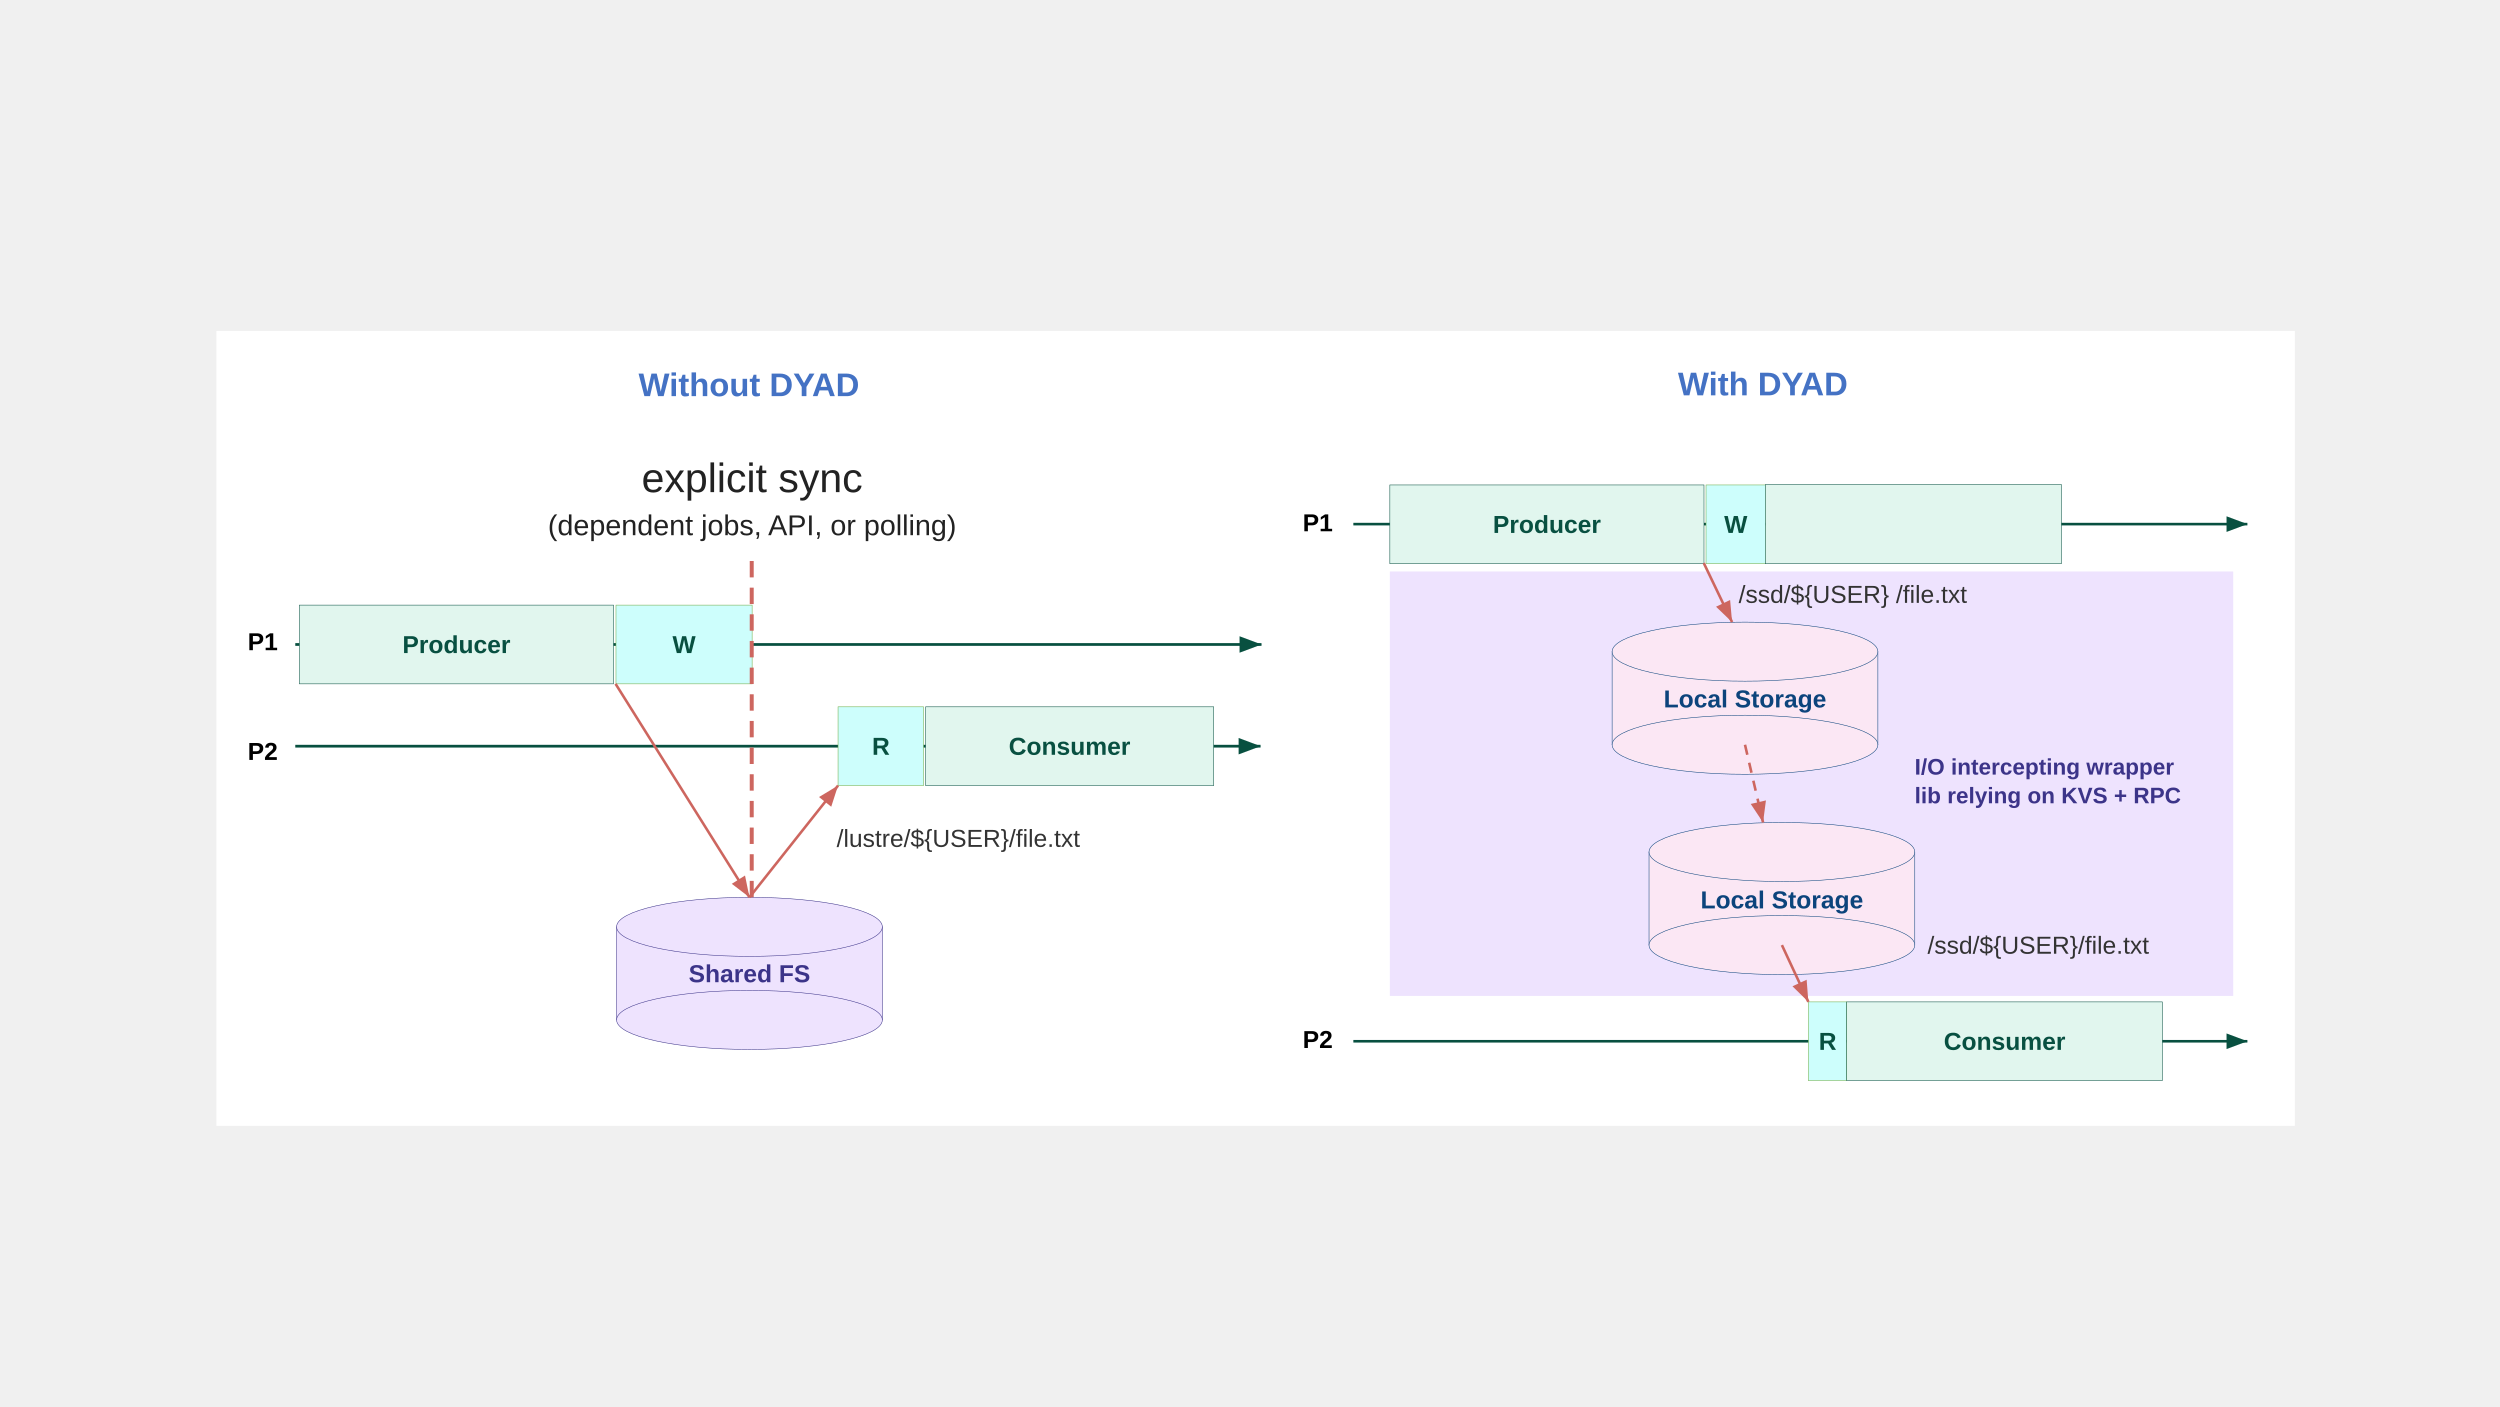
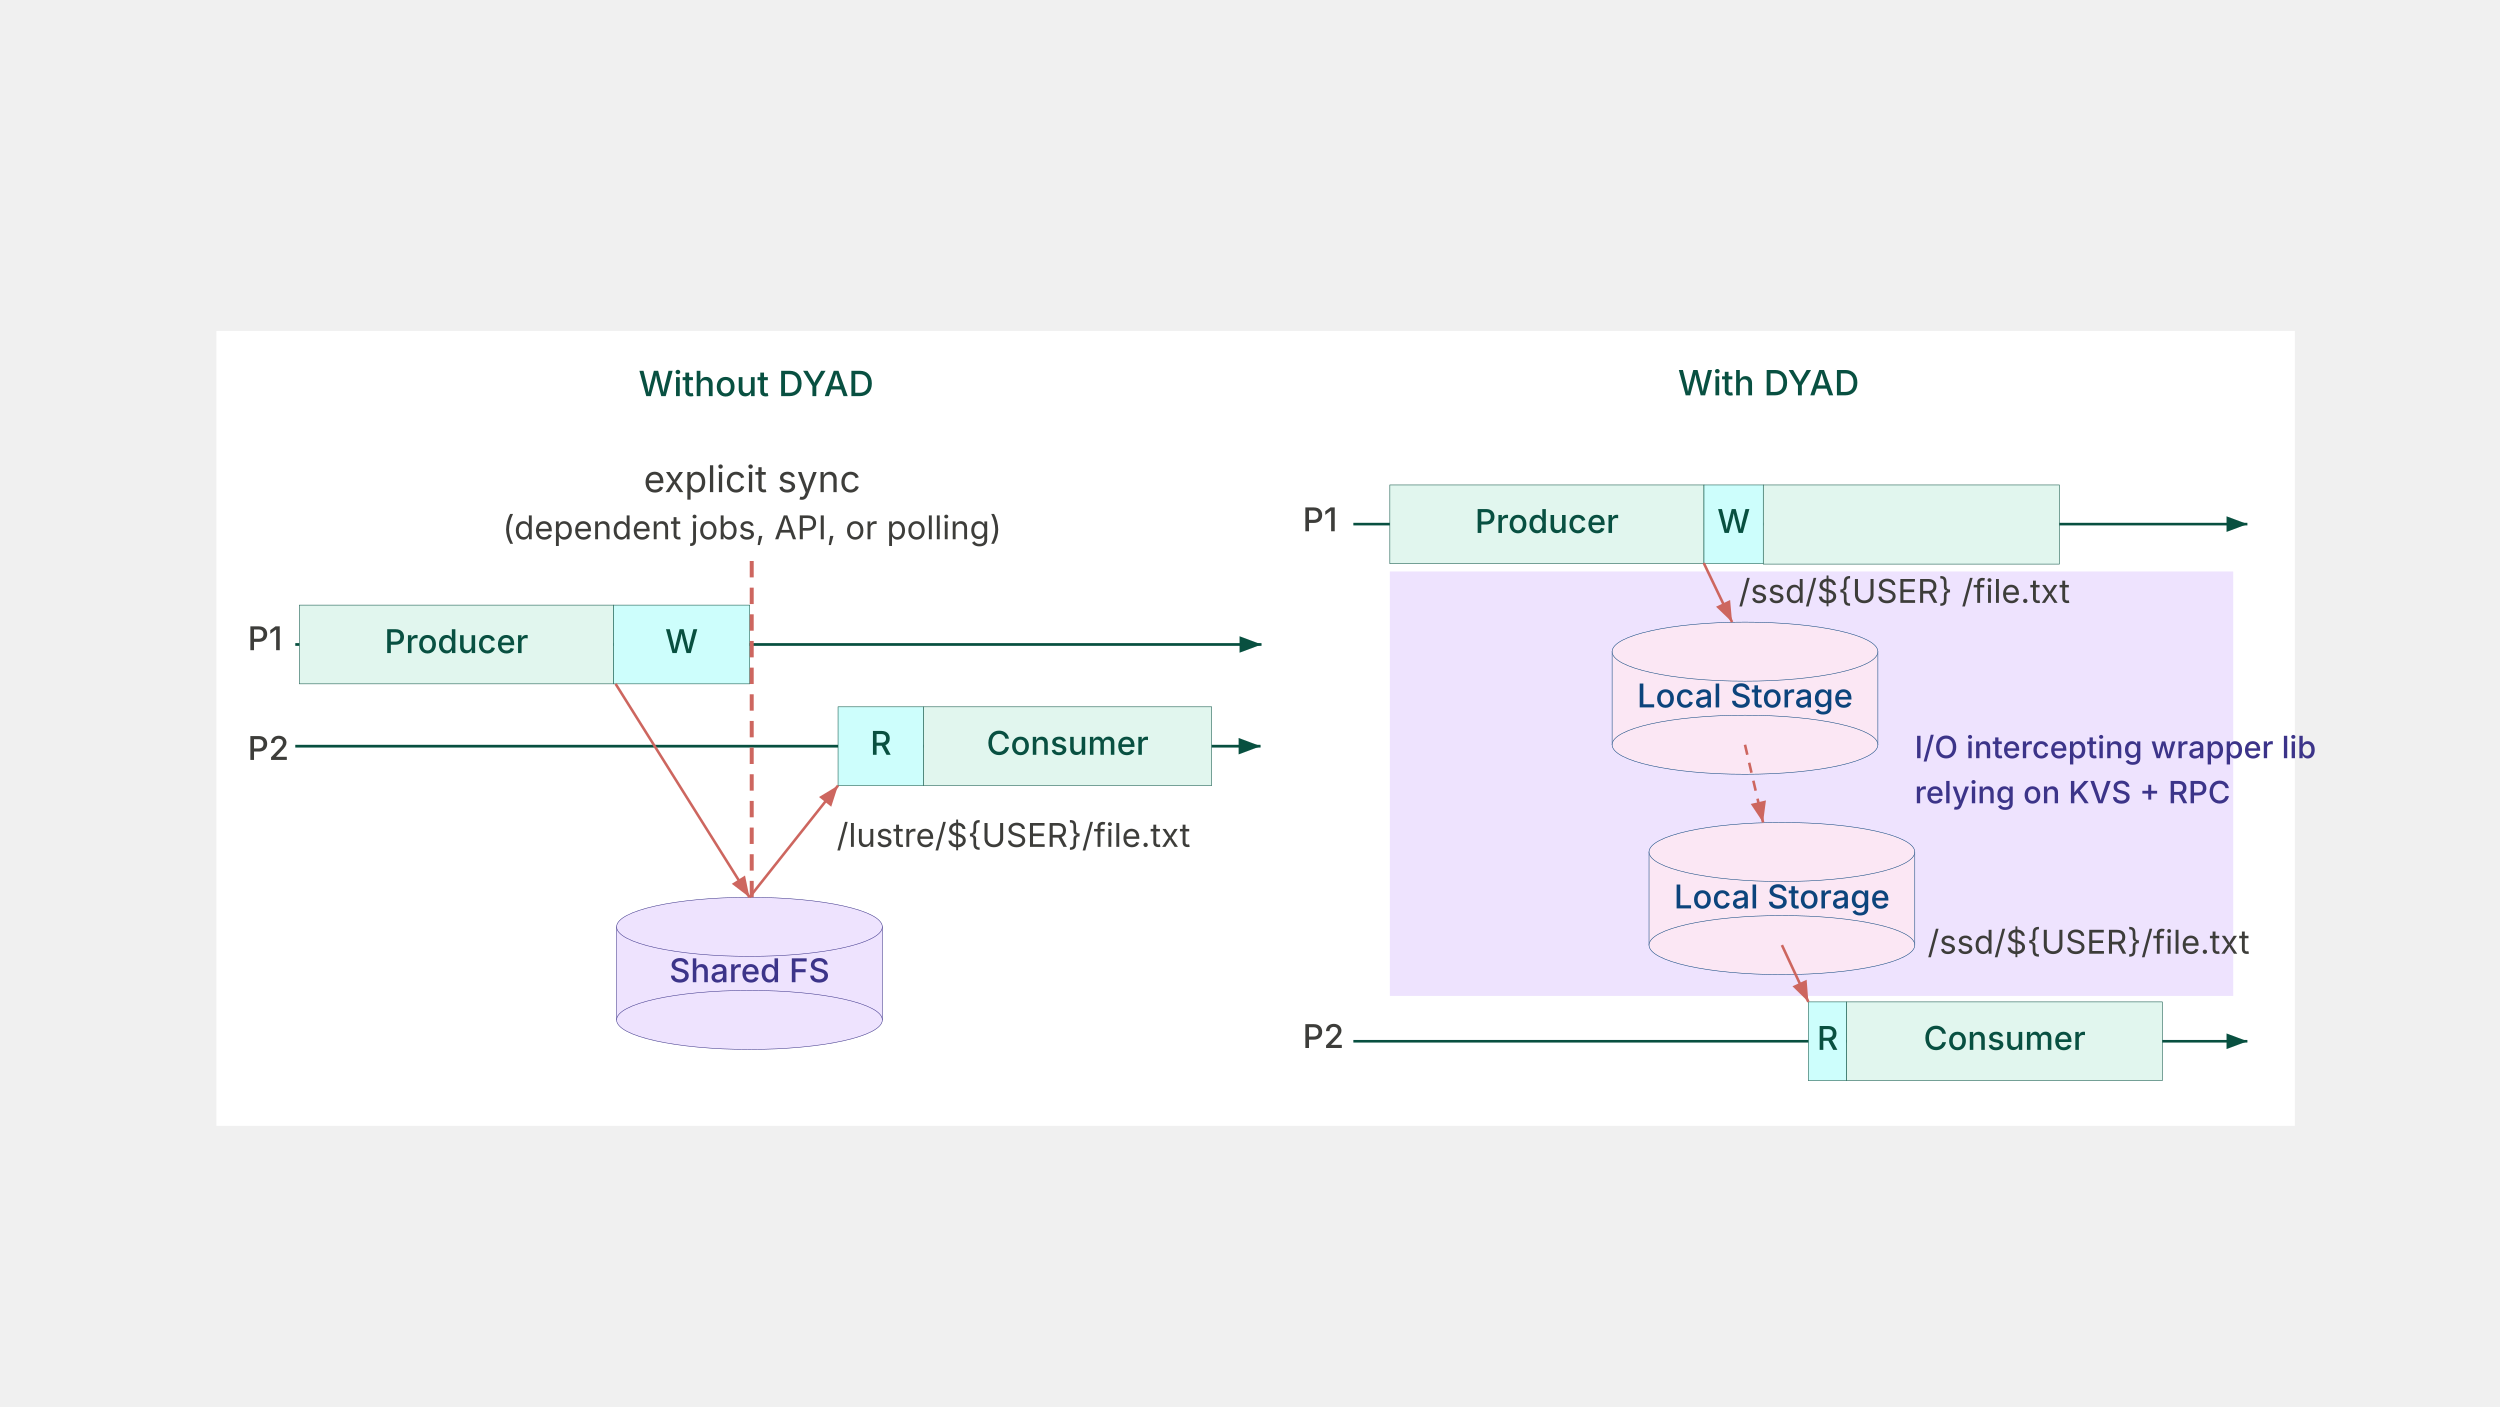
- <svg xmlns="http://www.w3.org/2000/svg" viewBox="0 0 1219.2 685.8" font-family="Arial, sans-serif" version="1.1" id="svg31">
+ <svg xmlns="http://www.w3.org/2000/svg" viewBox="0 0 1219.2 685.8" font-family="Anthropic Sans, -apple-system, Segoe UI, sans-serif" version="1.1" id="svg31">
  <defs id="defs2">
    <marker id="arr-green" markerWidth="8" markerHeight="6" refX="8" refY="3" orient="auto">
      <path d="M0,0 L0,6 L8,3 z" fill="#085040" id="path1" />
    </marker>
    <marker id="arr-red" markerWidth="8" markerHeight="6" refX="8" refY="3" orient="auto">
      <path d="M0,0 L0,6 L8,3 z" fill="#CD665F" id="path2" />
    </marker>
  </defs>
  <rect width="1013.619" height="387.66" fill="#ffffff" id="rect2" x="105.535" y="161.395" style="stroke-width:0.686" />
-   <text x="311.4" y="193.2" font-size="16px" font-weight="bold" fill="#4472c4" id="text2">Without DYAD</text>
-   <text x="366.8" y="240" text-anchor="middle" font-size="20px" fill="#222222" id="text3">explicit sync</text>
-   <text x="366.8" y="261" text-anchor="middle" font-size="14px" fill="#222222" id="text4">(dependent jobs, API, or polling)</text>
-   <text x="120.8" y="317.1" font-size="12px" font-weight="bold" fill="#000000" id="text5">P1</text>
-   <text x="120.8" y="370.6" font-size="12px" font-weight="bold" fill="#000000" id="text6">P2</text>
+   <text x="311.4" y="193.2" font-size="17px" font-weight="500" fill="rgb(8,80,65)" id="text2">Without DYAD</text>
+   <text x="366.8" y="240" text-anchor="middle" font-size="18px" fill="rgb(61,61,58)" id="text3">explicit sync</text>
+   <text x="366.8" y="263" text-anchor="middle" font-size="16px" fill="rgb(61,61,58)" id="text4">(dependent jobs, API, or polling)</text>
+   <text x="120.8" y="317.1" font-size="16px" font-weight="500" fill="rgb(61,61,58)" id="text5">P1</text>
+   <text x="120.8" y="370.6" font-size="16px" font-weight="500" fill="rgb(61,61,58)" id="text6">P2</text>
  <line x1="144" y1="314.3" x2="615.212" y2="314.3" stroke="#085040" stroke-width="1.338" marker-end="url(#arr-green)" id="line6" />
  <line x1="144" y1="363.9" x2="614.747" y2="363.9" stroke="#085040" stroke-width="1.337" marker-end="url(#arr-green)" id="line7" />
  <rect x="146" y="295.1" width="153.2" height="38.4" fill="#e1f6ee" stroke="#085041" stroke-width="0.254" id="rect7" />
-   <text x="222.6" y="318.5" text-anchor="middle" font-size="12px" font-weight="bold" fill="#085041" id="text7">Producer</text>
-   <rect x="300.4" y="295.1" width="66.4" height="38.4" fill="#b8fd73" stroke="#70ad47" stroke-width="0.254" id="rect8" style="fill:#cdfefc;fill-opacity:1" />
-   <text x="333.6" y="318.5" text-anchor="middle" font-size="12px" font-weight="bold" fill="#085040" id="text8">W</text>
-   <rect x="408.7" y="344.7" width="41.7" height="38.4" fill="#b8fd73" stroke="#70ad47" stroke-width="0.254" id="rect9" style="fill:#cdfefc;fill-opacity:1" />
-   <text x="429.6" y="368.1" text-anchor="middle" font-size="12px" font-weight="bold" fill="#085040" id="text9">R</text>
-   <rect x="451.4" y="344.7" width="140.5" height="38.4" fill="#e1f6ee" stroke="#085041" stroke-width="0.254" id="rect10" />
-   <text x="521.6" y="368.1" text-anchor="middle" font-size="12px" font-weight="bold" fill="#085041" id="text10">Consumer</text>
+   <text x="222.6" y="318.5" text-anchor="middle" font-size="16px" font-weight="500" fill="#085041" id="text7">Producer</text>
+   <rect x="299.2" y="295.1" width="66.4" height="38.4" fill="#b8fd73" stroke="#085041" stroke-width="0.254" id="rect8" style="fill:#cdfefc;fill-opacity:1" />
+   <text x="332.4" y="318.5" text-anchor="middle" font-size="16px" font-weight="500" fill="#085040" id="text8">W</text>
+   <rect x="408.7" y="344.7" width="41.7" height="38.4" fill="#b8fd73" stroke="#085041" stroke-width="0.254" id="rect9" style="fill:#cdfefc;fill-opacity:1" />
+   <text x="429.6" y="368.1" text-anchor="middle" font-size="16px" font-weight="500" fill="#085040" id="text9">R</text>
+   <rect x="450.4" y="344.7" width="140.5" height="38.4" fill="#e1f6ee" stroke="#085041" stroke-width="0.254" id="rect10" />
+   <text x="520.65" y="368.1" text-anchor="middle" font-size="16px" font-weight="500" fill="#085041" id="text10">Consumer</text>
  <rect x="300.7" y="452" width="129.6" height="45.4" fill="#eeedfe" stroke="#3c3489" stroke-width="0.254" id="rect11" style="fill:#eee3fe;fill-opacity:1" />
  <ellipse cx="365.5" cy="452" rx="64.8" ry="14.4" fill="#eeedfe" stroke="#3c3489" stroke-width="0.254" id="ellipse11" style="fill:#eee3fe;fill-opacity:1" />
  <ellipse cx="365.5" cy="497.4" rx="64.8" ry="14.4" fill="#eeedfe" stroke="#3c3489" stroke-width="0.254" id="ellipse12" style="fill:#eee3fe;fill-opacity:1" />
-   <text x="365.5" y="479" text-anchor="middle" font-size="12px" font-weight="bold" fill="#3c3489" id="text12">Shared FS</text>
+   <text x="365.5" y="479" text-anchor="middle" font-size="16px" font-weight="500" fill="#3c3489" id="text12">Shared FS</text>
  <line x1="366.6" y1="273.584" x2="366.6" y2="437.6" stroke="#cd665f" stroke-width="1.935" stroke-dasharray="8, 5" id="line12" />
  <line x1="300.2" y1="333.5" x2="365.5" y2="437.6" stroke="#cd665f" stroke-width="1.27" marker-end="url(#arr-red)" id="line13" />
  <line x1="365.5" y1="437.6" x2="408.7" y2="383.1" stroke="#cd665f" stroke-width="1.27" marker-end="url(#arr-red)" id="line14" />
-   <text x="408" y="413" font-size="12px" fill="#333333" id="text14">/lustre/${USER}/file.txt</text>
-   <text x="818.3" y="192.8" font-size="16px" font-weight="bold" fill="#4472c4" id="text15">With DYAD</text>
+   <text x="408" y="413" font-size="16px" fill="rgb(61,61,58)" id="text14">/lustre/${USER}/file.txt</text>
+   <text x="818.3" y="192.8" font-size="17px" font-weight="500" fill="rgb(8,80,65)" id="text15">With DYAD</text>
  <rect x="677.8" y="278.7" width="411.3" height="207" fill="#eeedfe" stroke="none" id="rect15" style="fill:#eee3fe;fill-opacity:1" />
-   <text x="635.3" y="259.1" font-size="12px" font-weight="bold" fill="#000000" id="text16">P1</text>
-   <text x="635.3" y="511.1" font-size="12px" font-weight="bold" fill="#000000" id="text17">P2</text>
+   <text x="635.3" y="259.1" font-size="16px" font-weight="500" fill="rgb(61,61,58)" id="text16">P1</text>
+   <text x="635.3" y="511.1" font-size="16px" font-weight="500" fill="rgb(61,61,58)" id="text17">P2</text>
  <line x1="660" y1="255.6" x2="1096" y2="255.6" stroke="#085040" stroke-width="1.27" marker-end="url(#arr-green)" id="line17" />
  <line x1="660" y1="507.8" x2="1096" y2="507.8" stroke="#085040" stroke-width="1.27" marker-end="url(#arr-green)" id="line18" />
  <rect x="677.8" y="236.5" width="153.2" height="38.4" fill="#e1f6ee" stroke="#085041" stroke-width="0.254" id="rect18" />
-   <text x="754.4" y="259.9" text-anchor="middle" font-size="12px" font-weight="bold" fill="#085041" id="text18">Producer</text>
-   <rect x="832" y="236.5" width="28.9" height="38.4" fill="#b8fd73" stroke="#70ad47" stroke-width="0.254" id="rect19" style="fill:#cdfefc;fill-opacity:1" />
-   <text x="846.5" y="259.9" text-anchor="middle" font-size="12px" font-weight="bold" fill="#085040" id="text19">W</text>
-   <rect x="860.9" y="236.3" width="144.4" height="38.6" fill="#e1f6ee" stroke="#085041" stroke-width="0.254" id="rect20" />
-   <rect x="881.9" y="488.6" width="18.7" height="38.4" fill="#b8fd73" stroke="#70ad47" stroke-width="0.254" id="rect21" style="fill:#cdfefc;fill-opacity:1" />
-   <text x="891.3" y="512" text-anchor="middle" font-size="12px" font-weight="bold" fill="#085040" id="text21">R</text>
+   <text x="754.4" y="259.9" text-anchor="middle" font-size="16px" font-weight="500" fill="#085041" id="text18">Producer</text>
+   <rect x="831.0" y="236.5" width="28.9" height="38.4" fill="#b8fd73" stroke="#085041" stroke-width="0.254" id="rect19" style="fill:#cdfefc;fill-opacity:1" />
+   <text x="845.5" y="259.9" text-anchor="middle" font-size="16px" font-weight="500" fill="#085040" id="text19">W</text>
+   <rect x="859.9" y="236.5" width="144.4" height="38.6" fill="#e1f6ee" stroke="#085041" stroke-width="0.254" id="rect20" />
+   <rect x="881.9" y="488.6" width="18.7" height="38.4" fill="#b8fd73" stroke="#085041" stroke-width="0.254" id="rect21" style="fill:#cdfefc;fill-opacity:1" />
+   <text x="891.3" y="512" text-anchor="middle" font-size="16px" font-weight="500" fill="#085040" id="text21">R</text>
  <rect x="900.6" y="488.6" width="153.9" height="38.4" fill="#e1f6ee" stroke="#085041" stroke-width="0.254" id="rect22" />
-   <text x="977.6" y="512" text-anchor="middle" font-size="12px" font-weight="bold" fill="#085041" id="text22">Consumer</text>
+   <text x="977.6" y="512" text-anchor="middle" font-size="16px" font-weight="500" fill="#085041" id="text22">Consumer</text>
  <rect x="786.2" y="317.8" width="129.6" height="45.4" fill="#e6f2fb" stroke="#0c447c" stroke-width="0.254" id="rect23" style="fill:#fbe7f4;fill-opacity:1" />
  <ellipse cx="851" cy="317.8" rx="64.8" ry="14.4" fill="#e6f2fb" stroke="#0c447c" stroke-width="0.254" id="ellipse23" style="fill:#fbe7f4;fill-opacity:1" />
  <ellipse cx="851" cy="363.2" rx="64.8" ry="14.4" fill="#e6f2fb" stroke="#0c447c" stroke-width="0.254" id="ellipse24" style="fill:#fbe7f4;fill-opacity:1" />
-   <text x="851" y="345" text-anchor="middle" font-size="12px" font-weight="bold" fill="#0c447c" id="text24">Local Storage</text>
+   <text x="851" y="345" text-anchor="middle" font-size="16px" font-weight="500" fill="#0c447c" id="text24">Local Storage</text>
  <rect x="804.2" y="415.5" width="129.6" height="45.4" fill="#e6f2fb" stroke="#0c447c" stroke-width="0.254" id="rect24" style="fill:#fbe7f4;fill-opacity:1" />
  <ellipse cx="869" cy="415.5" rx="64.8" ry="14.4" fill="#e6f2fb" stroke="#0c447c" stroke-width="0.254" id="ellipse25" style="fill:#fbe7f4;fill-opacity:1" />
  <ellipse cx="869" cy="460.9" rx="64.8" ry="14.4" fill="#e6f2fb" stroke="#0c447c" stroke-width="0.254" id="ellipse26" style="fill:#fbe7f4;fill-opacity:1" />
-   <text x="869" y="443" text-anchor="middle" font-size="12px" font-weight="bold" fill="#0c447c" id="text26">Local Storage</text>
+   <text x="869" y="443" text-anchor="middle" font-size="16px" font-weight="500" fill="#0c447c" id="text26">Local Storage</text>
  <line x1="830.9" y1="274.6" x2="844.7" y2="303.4" stroke="#cd665f" stroke-width="1.27" marker-end="url(#arr-red)" id="line26" />
  <line x1="851" y1="363.2" x2="859.8" y2="401.1" stroke="#cd665f" stroke-width="1.27" stroke-dasharray="5, 4" marker-end="url(#arr-red)" id="line27" />
  <line x1="869" y1="460.9" x2="881.9" y2="488.6" stroke="#cd665f" stroke-width="1.27" marker-end="url(#arr-red)" id="line28" />
-   <text x="847.9" y="294" font-size="12px" fill="#333333" id="text28">/ssd/${USER} /file.txt</text>
-   <text x="940" y="465.1" font-size="12px" fill="#333333" id="text29">/ssd/${USER}/file.txt</text>
-   <text x="933.721" y="377.749" font-size="11px" font-weight="bold" fill="#3c3489" id="text30">I/O intercepting wrapper</text>
-   <text x="933.721" y="391.749" font-size="11px" font-weight="bold" fill="#3c3489" id="text31">lib relying on KVS + RPC</text>
+   <text x="847.9" y="294" font-size="16px" fill="rgb(61,61,58)" id="text28">/ssd/${USER} /file.txt</text>
+   <text x="940" y="465.1" font-size="16px" fill="rgb(61,61,58)" id="text29">/ssd/${USER}/file.txt</text>
+   <text x="933.721" y="369.749" font-size="15px" font-weight="500" fill="#3c3489" id="text30">I/O intercepting wrapper lib</text>
+   <text x="933.721" y="391.749" font-size="15px" font-weight="500" fill="#3c3489" id="text31">relying on KVS + RPC</text>
</svg>
